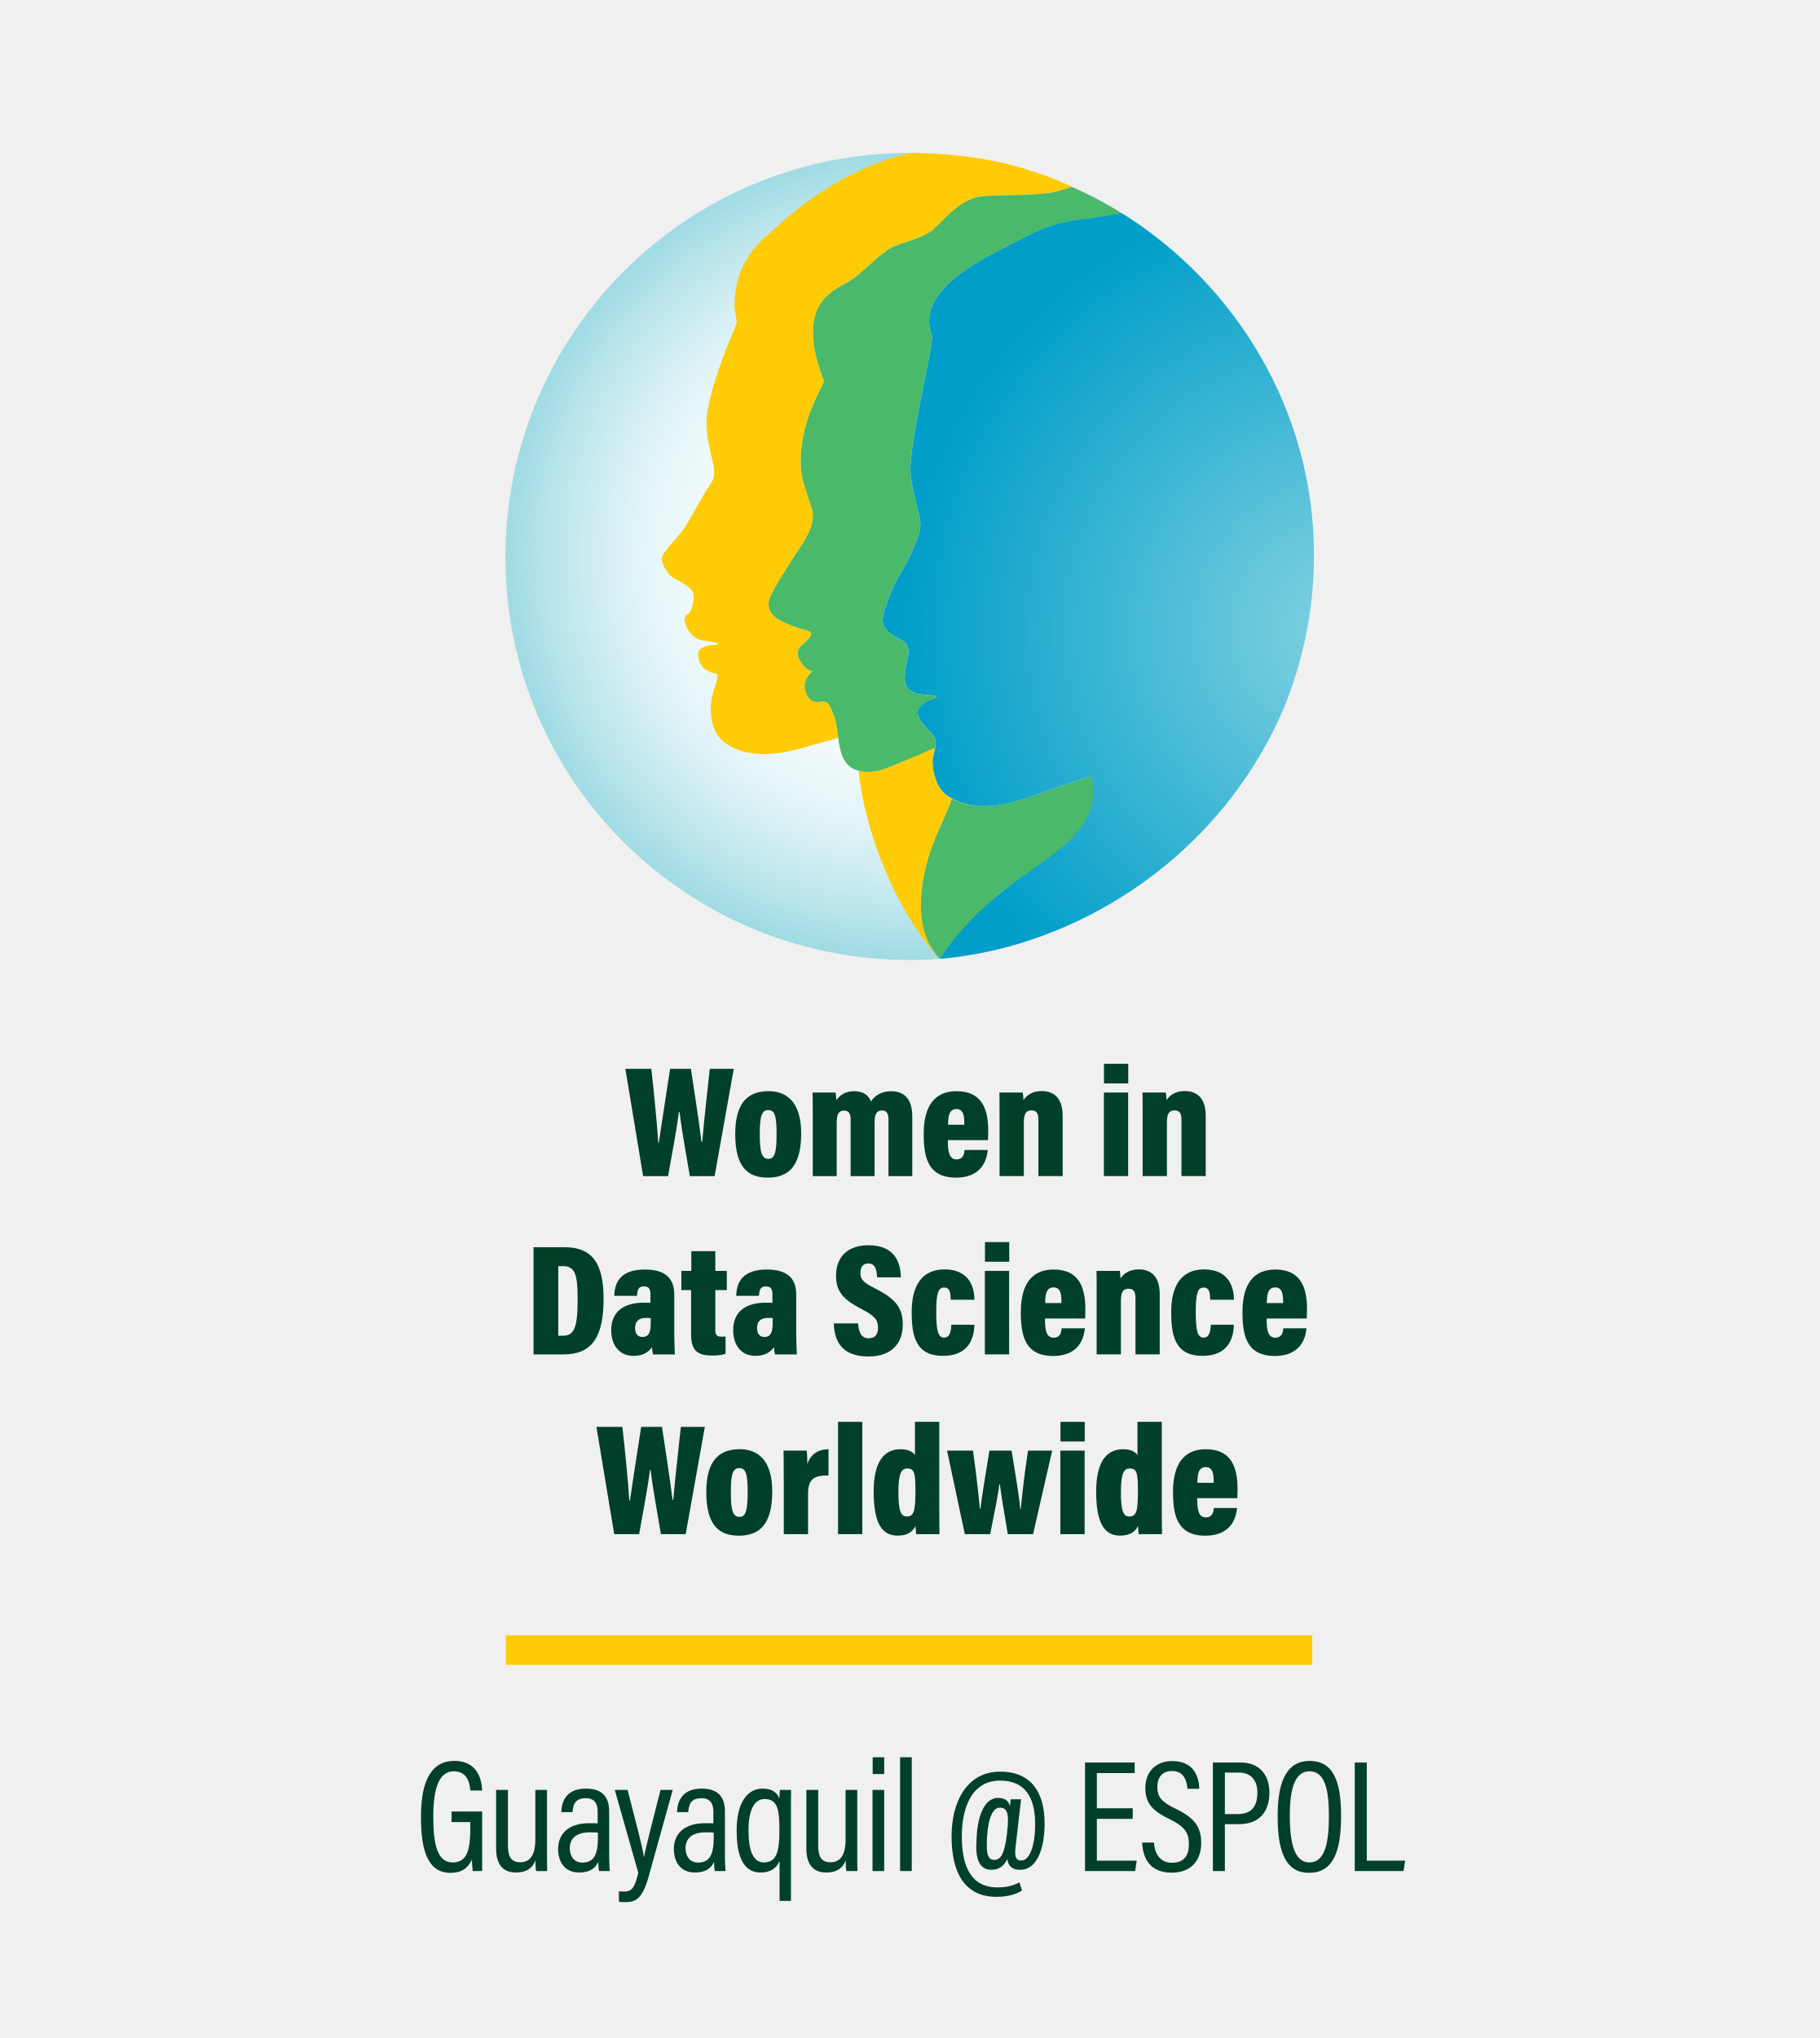
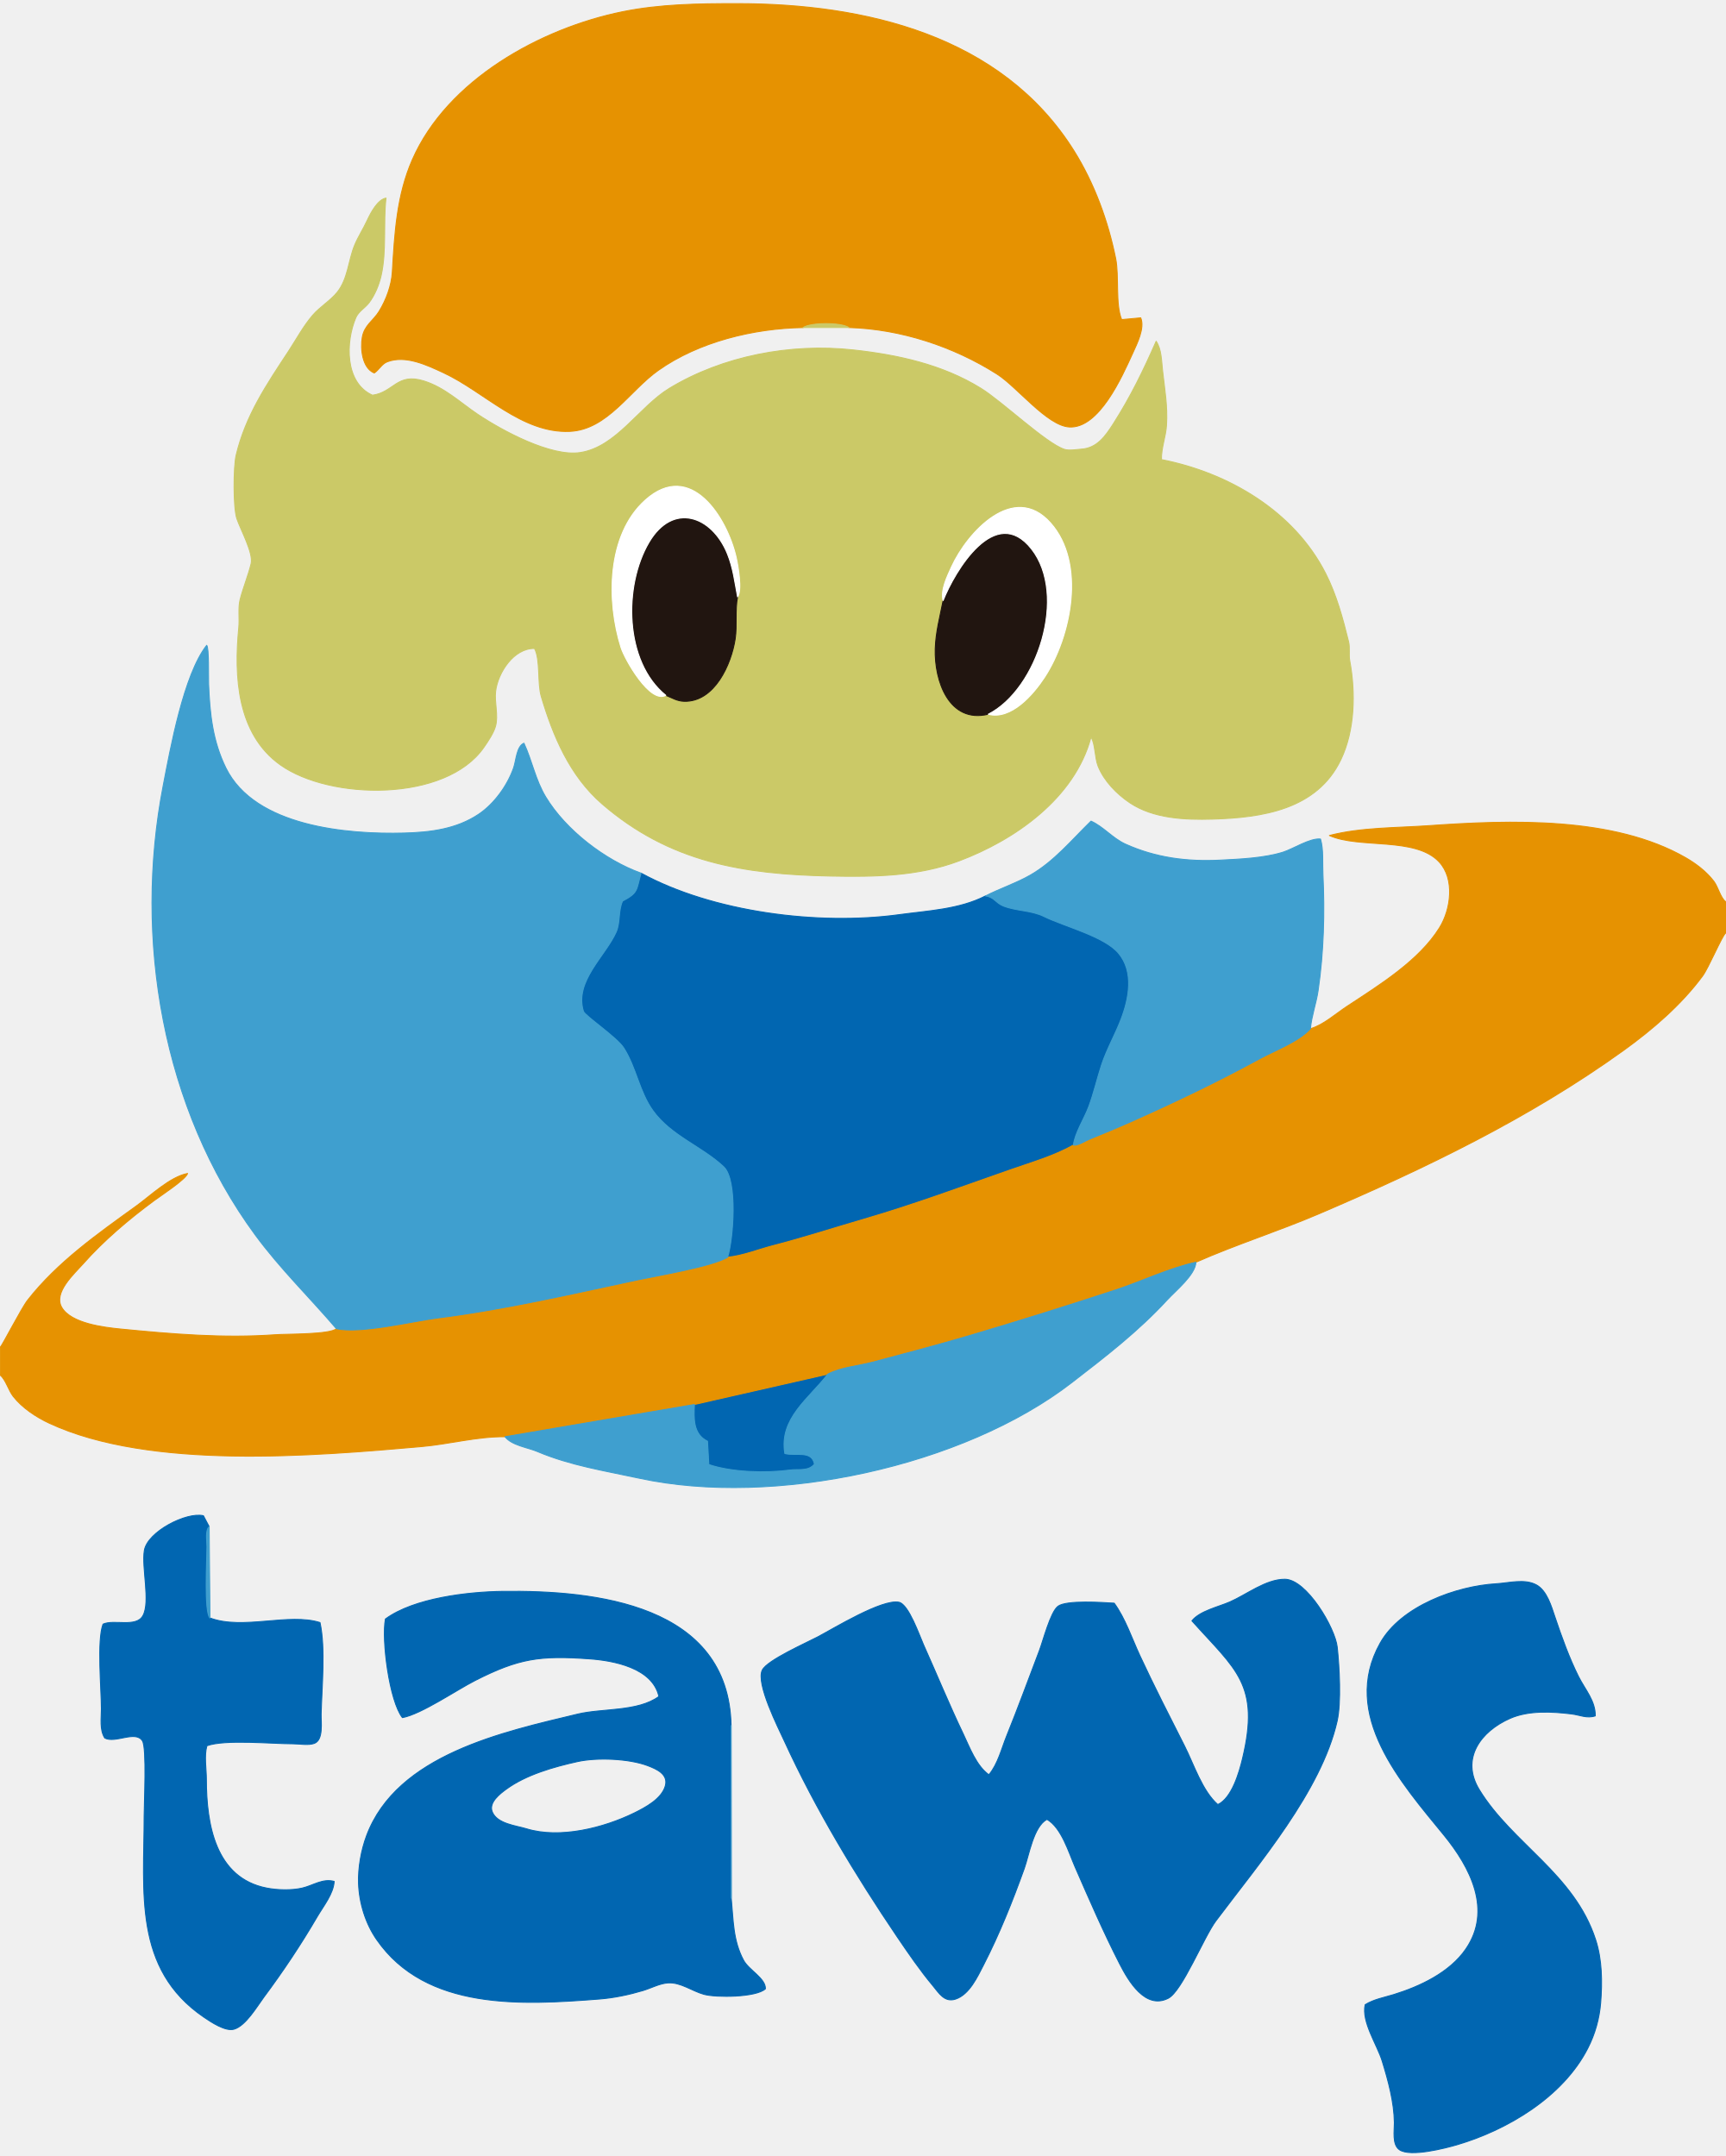
- <svg xmlns="http://www.w3.org/2000/svg" id="Layer_1" viewBox="0 0 500 560" version="1.1">
-   <defs id="defs16">
-     <style id="style1">.cls-1{fill:url(#New_Gradient_Swatch_1);}.cls-1,.cls-2,.cls-3,.cls-4,.cls-5{stroke-width:0px;}.cls-2{fill:url(#radial-gradient);}.cls-3{fill:#4ab969;}.cls-4{fill:#ffcb05;}.cls-5{fill:#004029;}</style>
-     <radialGradient id="New_Gradient_Swatch_1" data-name="New Gradient Swatch 1" cx="249.98" cy="152.91" fx="249.98" fy="152.91" r="110.98" gradientUnits="userSpaceOnUse">
-       <stop offset="0" stop-color="#fff" id="stop1" />
-       <stop offset=".3" stop-color="#fcfefe" id="stop2" />
-       <stop offset=".49" stop-color="#f3fafb" id="stop3" />
-       <stop offset=".65" stop-color="#e5f5f7" id="stop4" />
-       <stop offset=".78" stop-color="#d0edf1" id="stop5" />
-       <stop offset=".91" stop-color="#b6e3ea" id="stop6" />
-       <stop offset=".99" stop-color="#a1dbe4" id="stop7" />
-     </radialGradient>
-     <radialGradient id="radial-gradient" cx="369.93" cy="173.25" fx="369.93" fy="173.25" r="122.83" gradientUnits="userSpaceOnUse">
-       <stop offset="0" stop-color="#fff" id="stop8" />
-       <stop offset="0" stop-color="#fcfefe" id="stop9" />
-       <stop offset="0" stop-color="#f3fafc" id="stop10" />
-       <stop offset="0" stop-color="#e5f5f8" id="stop11" />
-       <stop offset="0" stop-color="#d0eef4" id="stop12" />
-       <stop offset="0" stop-color="#b6e4ed" id="stop13" />
-       <stop offset="0" stop-color="#96d8e6" id="stop14" />
-       <stop offset="0" stop-color="#84d2e2" id="stop15" />
-       <stop offset=".99" stop-color="#009ec9" id="stop16" />
-     </radialGradient>
-   </defs>
-   <rect class="cls-4" x="245.77" y="342.61" width="8.1" height="221.6" transform="translate(703.24 203.59) rotate(90)" id="rect16" />
-   <g id="g42">
-     <path class="cls-5" d="m176.75,323.17l-4.88-29.47h7.13c.63,5.48,1.58,14.98,1.91,20.25h.17c.82-5.76,2.15-14.04,3.08-20.25h5.72c.83,5.39,2.17,14.15,2.91,20.03h.21c.47-5.79,1.6-15.52,2.07-20.03h6.59l-5.26,29.47h-6.81c-.86-5.18-2.1-11.71-2.83-17.61h-.18c-.74,5.81-2.11,12.55-2.97,17.61h-6.87Z" id="path16" />
-     <path class="cls-5" d="m220.19,311.45c0,9.1-3.57,12.14-9.17,12.14s-8.96-2.97-8.96-12.03,3.94-11.73,9.19-11.73,8.94,3.33,8.94,11.61Zm-11.38.07c0,4.94.47,6.91,2.38,6.91,1.81,0,2.24-2.01,2.24-6.9s-.51-6.51-2.28-6.51-2.34,1.59-2.34,6.5Z" id="path17" />
-     <path class="cls-5" d="m223.37,307.31c0-4.51-.02-6.12-.06-7.1h6.33c.09.38.19,1.5.19,2.11,1.12-1.59,2.7-2.48,4.93-2.48,2.64,0,3.95,1.21,4.6,2.8.98-1.4,2.61-2.8,5.57-2.8,3.59,0,5.79,2.19,5.79,6.91v16.42h-6.54v-15.63c0-1.4-.43-2.41-1.77-2.41-1.54,0-2.05,1.11-2.05,3.35v14.69h-6.58v-15.59c0-1.66-.59-2.42-1.78-2.42-1.5,0-2.05.99-2.05,3.39v14.62h-6.58v-15.85Z" id="path18" />
-     <path class="cls-5" d="m260.5,313.29c0,2.99.29,5.28,2.37,5.28,1.86,0,2.14-1.53,2.21-2.58h6.38c-.16,1.54-.84,7.6-8.72,7.6s-8.88-5.83-8.88-12.06c0-7.74,3.1-11.69,9.01-11.69,6.78,0,8.73,4.59,8.73,10.94,0,.78-.03,2.04-.06,2.51h-11.04Zm4.53-4.23c0-2.23-.1-4.31-2.18-4.31s-2.29,2.19-2.29,4.31h4.48Z" id="path19" />
-     <path class="cls-5" d="m274.71,307.42c0-4.73,0-6.02-.04-7.21h6.41c.09.49.17,1.45.19,2.1.72-1.13,2.21-2.51,4.99-2.51,3.89,0,5.79,2.47,5.79,6.85v16.51h-6.67v-15.26c0-1.77-.32-2.78-1.9-2.78-1.42,0-2.1.78-2.1,3.32v14.72h-6.67v-15.75Z" id="path20" />
-     <path class="cls-5" d="m303.38,300.21h6.67v22.95h-6.67v-22.95Zm.03-7.91h6.67v5.4h-6.67v-5.4Z" id="path21" />
-     <path class="cls-5" d="m314.03,307.42c0-4.73,0-6.02-.04-7.21h6.41c.09.49.17,1.45.19,2.1.72-1.13,2.21-2.51,4.99-2.51,3.89,0,5.79,2.47,5.79,6.85v16.51h-6.67v-15.26c0-1.77-.32-2.78-1.9-2.78-1.42,0-2.1.78-2.1,3.32v14.72h-6.67v-15.75Z" id="path22" />
-     <path class="cls-5" d="m146.63,342.7h8.42c7.69,0,10.83,4.37,10.83,14.17,0,10.44-3.1,15.3-11.07,15.3h-8.18v-29.47Zm6.8,24.33h1.26c3.15,0,4.07-2.22,4.07-10.26,0-6.73-.83-8.86-4.03-8.86h-1.3v19.12Z" id="path23" />
-     <path class="cls-5" d="m185.31,366.51c0,1.57.1,4.5.17,5.66h-6.02c-.13-.5-.25-1.41-.26-1.99-1.12,1.54-2.71,2.38-5.12,2.38-4.07,0-6.1-3.14-6.1-7.07,0-5.02,3.38-7.54,8.96-7.54.67,0,1.36,0,1.82.03v-2.23c0-1.24-.18-2.28-1.81-2.28-1.52,0-1.78.96-1.87,2.6h-6.26c.09-4.05,2.06-7.23,8.39-7.23,5.34,0,8.1,2.15,8.1,6.88v10.79Zm-6.47-4.32c-.4-.06-.79-.06-1.26-.06-2.3,0-3.04,1.22-3.04,2.78,0,1.33.55,2.46,1.99,2.46,1.96,0,2.31-1.52,2.31-4.1v-1.09Z" id="path24" />
-     <path class="cls-5" d="m187.26,349.21h2.74v-5.42h6.59v5.42h3.16v5.27h-3.16v10.98c0,1.22.28,1.83,1.74,1.83.42,0,.68,0,1.07-.07v4.77c-1.16.44-2.81.48-3.71.48-4.32,0-5.75-1.64-5.75-5.86v-12.13h-2.68v-5.27Z" id="path25" />
-     <path class="cls-5" d="m218.83,366.51c0,1.57.1,4.5.17,5.66h-6.02c-.13-.5-.25-1.41-.26-1.99-1.12,1.54-2.71,2.38-5.12,2.38-4.07,0-6.1-3.14-6.1-7.07,0-5.02,3.38-7.54,8.96-7.54.67,0,1.36,0,1.82.03v-2.23c0-1.24-.18-2.28-1.81-2.28-1.52,0-1.78.96-1.87,2.6h-6.26c.09-4.05,2.06-7.23,8.39-7.23,5.34,0,8.1,2.15,8.1,6.88v10.79Zm-6.47-4.32c-.4-.06-.79-.06-1.26-.06-2.3,0-3.04,1.22-3.04,2.78,0,1.33.55,2.46,1.99,2.46,1.96,0,2.31-1.52,2.31-4.1v-1.09Z" id="path26" />
-     <path class="cls-5" d="m235.83,363.64c.17,2.42.86,4.09,2.88,4.09s2.6-1.32,2.6-3c0-2.04-1.03-3.24-4.49-5.01-5.12-2.64-7.05-4.87-7.05-9.2,0-5.04,3.08-8.35,8.92-8.35,6.87,0,8.83,4.29,8.89,8.82h-6.52c-.11-2.05-.49-3.82-2.41-3.82-1.51,0-2.18.98-2.18,2.62s.66,2.56,3.86,4.16c5.46,2.75,7.78,5.08,7.78,10.03s-2.85,8.75-9.46,8.75c-7.17,0-9.35-4.08-9.5-9.09h6.68Z" id="path27" />
-     <path class="cls-5" d="m267.8,364.01c-.09,3.25-1.23,8.55-8.61,8.55s-8.63-5.15-8.63-12.03,2.53-11.72,9-11.72c7.54,0,8.22,5.91,8.25,8.34h-6.53c-.03-1.72-.13-3.36-1.8-3.36s-2.17,1.68-2.17,6.72.46,7.03,2.12,7.03,1.93-1.67,2.03-3.53h6.33Z" id="path28" />
-     <path class="cls-5" d="m270.67,349.21h6.67v22.95h-6.67v-22.95Zm.03-7.91h6.67v5.4h-6.67v-5.4Z" id="path29" />
-     <path class="cls-5" d="m287.19,362.29c0,2.99.29,5.28,2.37,5.28,1.86,0,2.14-1.54,2.21-2.58h6.38c-.16,1.54-.84,7.6-8.72,7.6s-8.88-5.83-8.88-12.06c0-7.74,3.1-11.69,9.01-11.69,6.78,0,8.73,4.59,8.73,10.94,0,.78-.03,2.04-.06,2.51h-11.04Zm4.53-4.23c0-2.23-.1-4.31-2.18-4.31s-2.29,2.19-2.29,4.31h4.48Z" id="path30" />
-     <path class="cls-5" d="m301.39,356.42c0-4.73,0-6.02-.04-7.21h6.41c.09.49.17,1.45.19,2.1.72-1.13,2.21-2.51,4.99-2.51,3.89,0,5.79,2.47,5.79,6.85v16.51h-6.67v-15.26c0-1.77-.32-2.78-1.9-2.78-1.42,0-2.1.78-2.1,3.32v14.72h-6.67v-15.75Z" id="path31" />
-     <path class="cls-5" d="m339.11,364.01c-.09,3.25-1.23,8.55-8.6,8.55s-8.63-5.15-8.63-12.03,2.53-11.72,9-11.72c7.55,0,8.22,5.91,8.25,8.34h-6.53c-.03-1.72-.13-3.36-1.8-3.36s-2.17,1.68-2.17,6.72.46,7.03,2.12,7.03,1.92-1.67,2.03-3.53h6.33Z" id="path32" />
-     <path class="cls-5" d="m348.11,362.29c0,2.99.29,5.28,2.37,5.28,1.86,0,2.14-1.54,2.21-2.58h6.38c-.16,1.54-.84,7.6-8.72,7.6s-8.88-5.83-8.88-12.06c0-7.74,3.1-11.69,9.01-11.69,6.78,0,8.73,4.59,8.73,10.94,0,.78-.03,2.04-.06,2.51h-11.04Zm4.53-4.23c0-2.23-.1-4.31-2.18-4.31s-2.3,2.19-2.3,4.31h4.48Z" id="path33" />
-     <path class="cls-5" d="m168.8,421.55l-4.88-29.47h7.13c.63,5.48,1.58,14.98,1.91,20.24h.17c.82-5.76,2.15-14.04,3.08-20.24h5.72c.83,5.39,2.17,14.15,2.91,20.03h.21c.47-5.79,1.6-15.52,2.07-20.03h6.59l-5.26,29.47h-6.81c-.86-5.18-2.1-11.71-2.83-17.61h-.18c-.74,5.81-2.11,12.55-2.97,17.61h-6.87Z" id="path34" />
-     <path class="cls-5" d="m212.24,409.83c0,9.1-3.57,12.14-9.17,12.14s-8.96-2.97-8.96-12.03,3.94-11.73,9.19-11.73,8.94,3.33,8.94,11.61Zm-11.38.07c0,4.93.47,6.91,2.38,6.91,1.81,0,2.24-2.01,2.24-6.9s-.51-6.51-2.28-6.51-2.34,1.59-2.34,6.5Z" id="path35" />
-     <path class="cls-5" d="m215.4,406.4c0-3.89-.02-6.25-.06-7.8h6.38c.06.52.15,1.68.15,3.73.78-2.5,2.78-4.12,5.83-4.1v7.21c-3.91-.08-5.62.92-5.62,4.99v11.13h-6.67v-15.15Z" id="path36" />
-     <path class="cls-5" d="m230.32,421.55v-30.86h6.67v30.86h-6.67Z" id="path37" />
-     <path class="cls-5" d="m258.14,390.69v24.03c0,3.13.03,5.63.07,6.83h-6.41c-.1-.6-.17-1.64-.19-2.25-.84,1.7-2.31,2.65-4.96,2.65-4.4,0-6.54-3.63-6.54-12.1,0-7.65,2.5-11.63,7.39-11.63,2.26,0,3.49.81,3.96,1.64v-9.17h6.67Zm-11.23,19.26c0,5.13.62,6.75,2.3,6.75,1.98,0,2.38-1.52,2.38-6.91,0-4.93-.26-6.28-2.21-6.28-1.56,0-2.47,1.1-2.47,6.44Z" id="path38" />
-     <path class="cls-5" d="m267.42,398.6c1.11,8.1,1.65,13.49,1.88,15.97h.16c.33-3.15,1.14-7.77,2.46-15.97h6.1c1.08,6.62,2.09,12.68,2.37,15.99h.14c.27-2.36.69-7.33,2-15.99h6.64l-5.25,22.95h-6.95c-.97-5.72-1.76-10.5-2.18-13.68h-.14c-.35,3.02-1.43,8.19-2.52,13.68h-6.97l-4.88-22.95h7.13Z" id="path39" />
-     <path class="cls-5" d="m291.42,398.6h6.67v22.95h-6.67v-22.95Zm.03-7.91h6.67v5.4h-6.67v-5.4Z" id="path40" />
-     <path class="cls-5" d="m319.29,390.69v24.03c0,3.13.03,5.63.07,6.83h-6.41c-.1-.6-.17-1.64-.19-2.25-.84,1.7-2.31,2.65-4.96,2.65-4.4,0-6.54-3.63-6.54-12.1,0-7.65,2.5-11.63,7.39-11.63,2.26,0,3.49.81,3.96,1.64v-9.17h6.67Zm-11.23,19.26c0,5.13.62,6.75,2.3,6.75,1.98,0,2.38-1.52,2.38-6.91,0-4.93-.26-6.28-2.21-6.28-1.56,0-2.47,1.1-2.47,6.44Z" id="path41" />
-     <path class="cls-5" d="m329.02,411.67c0,2.99.29,5.28,2.37,5.28,1.86,0,2.14-1.54,2.21-2.58h6.38c-.16,1.54-.84,7.6-8.72,7.6s-8.88-5.83-8.88-12.06c0-7.74,3.1-11.69,9.01-11.69,6.78,0,8.73,4.59,8.73,10.94,0,.78-.03,2.04-.06,2.51h-11.04Zm4.53-4.23c0-2.23-.1-4.31-2.18-4.31s-2.29,2.19-2.29,4.31h4.48Z" id="path42" />
-   </g>
-   <g id="g48">
-     <path class="cls-1" d="m361.05,153.1c0,61.34-53.21,110.69-111.07,110.69-61.34,0-111.07-49.35-111.07-110.69s49.73-111.07,111.07-111.07,111.07,49.73,111.07,111.07Z" id="path43" />
-     <path class="cls-3" d="m300.18,213.09l-19.1,6.56c-5,1.66-11.24,2.69-16.51,1.04-1.15-.36-1.94-.66-2.97-1.29-1.34,4.04-4.41,9.71-6.22,15.35-2.06,6.44-4.01,18.06.13,24.93,1.11,2.01,2.73,3.79,2.73,3.79-.01.01,8.41-12.05,18.98-19.86,10.3-7.61,26.91-15.65,22.95-30.52Z" id="path44" />
-     <path class="cls-4" d="m261.6,219.39c-.42-.26-.8-.44-1.21-.74-2.95-2.18-3.98-6.04-4.07-9.23-.04-1.38.45-2.65.67-4-2.47,1-4.64,2.09-7.39,3.2-4.63,1.87-8.93,4.31-13.61,3.12,1.1,13.3,8.58,36.7,22.26,51.72-10.46-11.31-2.06-30.98-1.05-33.64,1.07-2.82,3.06-6.39,4.4-10.44Z" id="path45" />
-     <path class="cls-4" d="m286.12,47.88c-11.89-4.37-24.19-5.75-36.15-5.84-14.45,3.6-26.62,10.97-38.18,21.78-4.91,3.94-8.57,9.11-9.6,15.89-.24,1.55-.36,3.11-.33,4.67.02,1.14.88,3.94.46,4.9l-.25.56c-1.13,2.61-5.95,13.98-7.46,22.2-.34,1.86-.51,3.56-.43,4.95.47,8.43,3.56,12.36,1.3,15.65-2.87,4.19-4.96,8.85-7.82,13.03-1.27,1.87-2.96,3.33-4.3,5.14-.56.75-1.42,1.79-1.45,2.77-.05,1.37,1.53,4.34,3.34,5.32,1.53.83,3.18,1.62,4.47,2.82,1.08,1.01,1.04,2.47.76,3.81-.25,1.21-.53,2.82-1.75,3.43-1.15.58-.5,3.17,1.12,5.16.7.86,1.68,1.47,2.75,1.76.38.1,5.1.64,4.88,1.18-.07.18-5.8-.2-5.6,2.86.2,3.07,1.98,4.66,5.02,5.22.76.14-.32,3.29-.44,3.64-.64,1.82-1.06,3.72-1.12,5.64-.1,3.13.69,6.85,3.12,9.02,5.41,4.83,14,4.2,20.51,2.48l11.42-3.15c-.04-.34-.09-.69-.13-1.02-.13-1.02-.25-2-.43-2.84-.35-1.64-.94-3.3-1.71-4.81-.99-1.94-1.93-1.27-3.41-1.23-1.63.04-2.59-1-3.14-2.32-1.12-2.7.02-4.6,1.78-6.12-.77-.18-1.52-.48-2.2-1.21-1.06-1.15-2.12-2.67-1.84-4.32.25-1.45,1.76-2.04,2.75-3.19,1.47-1.7,1.02-2.3-1.18-2.77-.94-.2-2.83-.89-4-1.33-3.44-1.31-7.15-3.57-5.09-7.86,1.28-2.67,2.9-5.31,4.53-7.8,1.16-1.76,2.03-3.34,3.42-5.38,2.1-3.09,4.56-7.2,3.35-10.91-.85-2.6-1.75-5.17-2.45-7.83-1.38-5.26-.15-12.56,1.67-17.7.76-2.14,2.28-5.6,4.17-9.34-.81-2.1-1.43-4.03-1.9-5.8-4.14-15.62,4.03-19.02,8.4-21.49,3.45-1.94,6.66-5.76,10.64-8.65,2.93-2.13,7.9-2.66,11.85-5.07,2.88-1.76,6.36-7.54,12.43-9.46,3.6-1.14,11.85-.25,20.61-1.34,1.8-.22,4.38-1.01,6.1-1.64-2.37-1.21-5.74-2.48-8.48-3.49Z" id="path46" />
-     <path class="cls-3" d="m224.58,99.01c.47,1.77,1.09,3.69,1.9,5.8-1.89,3.74-3.41,7.2-4.17,9.34-1.81,5.13-3.04,12.44-1.67,17.7.69,2.65,1.6,5.22,2.45,7.83,1.21,3.71-1.24,7.82-3.35,10.91-1.38,2.04-2.26,3.62-3.42,5.38-1.63,2.49-3.25,5.13-4.53,7.8-2.06,4.28,1.66,6.55,5.09,7.86,1.17.44,3.06,1.13,4,1.33,2.2.47,2.64,1.07,1.18,2.77-.98,1.14-2.5,1.73-2.75,3.19-.28,1.65.77,3.17,1.84,4.32.68.73,1.43,1.03,2.2,1.21-1.76,1.52-2.91,3.42-1.78,6.12.55,1.32,1.51,2.36,3.14,2.32,1.48-.04,2.43-.71,3.41,1.23.77,1.51,1.35,3.17,1.71,4.81.18.84.3,1.82.43,2.84.04.33.08.68.13,1.02.44,3.41,1.15,7.11,4.33,8.54.31.14.61.2.92.3,4.89,1.62,9.44-1.29,13.96-2.99,2.57-.97,4.98-2.21,7.39-3.2,0-.03.01-.05.02-.08.06-.4.11-.81.1-1.21,0-.18.03-.35,0-.53-.37-2.54-4.48-4.38-4.88-7.48-.4-3.11,5.12-4.33,5.18-4.52.18-.57-4.66-.82-5.05-.9-1.11-.23-2.14-.79-2.91-1.62-1.77-1.93-.07-7.54.11-8.79.2-1.38.14-2.87-1.01-3.83-1.39-1.14-6.26-2.51-5.97-6.49.17-2.32,2.94-9.07,4.12-11.06,2.64-4.44,4.04-6.87,5.89-12.44,1.28-3.86-1.3-7.3-2.31-15.85-.68-5.74,3.32-23.21,5.08-32.55.6-3.18.94-5.42.74-5.93-4.08-10.53,9.25-18.69,18.77-23.47,10.81-5.43,12.91-7.48,24.93-8.73.13-.01,3.65-.51,5.17-.79,1.37-.25,1.98-.36,3.32-.56-4.43-2.78-8.87-5.09-13.69-7.23-.47.18-4.3,1.42-6.1,1.64-8.77,1.09-17.01.2-20.61,1.34-6.06,1.92-9.55,7.71-12.43,9.46-3.95,2.41-8.91,2.94-11.85,5.07-3.98,2.88-7.19,6.7-10.64,8.65-4.37,2.46-12.53,5.87-8.4,21.49" id="path47" />
-     <path class="cls-2" d="m308.3,58.59c-1.34.2-8.36,1.33-8.49,1.35-12.02,1.25-14.12,3.3-24.93,8.73-9.52,4.78-22.85,12.94-18.77,23.47.2.51-.14,2.75-.74,5.93-1.76,9.34-5.76,26.8-5.08,32.55,1.01,8.56,3.59,11.99,2.31,15.85-1.85,5.57-3.25,8-5.89,12.44-1.18,1.98-3.95,8.74-4.12,11.06-.29,3.98,4.58,5.35,5.97,6.49,1.16.96,1.22,2.45,1.01,3.83-.18,1.25-1.88,6.86-.11,8.79.77.83,1.8,1.39,2.91,1.62.39.08,5.23.33,5.05.9-.06.19-5.58,1.41-5.18,4.52.39,3.11,4.51,4.94,4.88,7.48.03.18,0,.35,0,.53,0,.41-.03.81-.1,1.21,0,.03-.01.05-.02.08-.22,1.33-.71,2.65-.67,4,.09,3.19,1.13,6.93,3.74,8.99.4.31.84.53,1.26.79.99.61,2.05,1.08,3.16,1.43,5.29,1.71,11.6.68,16.64-.99l18.74-6.44c3.95,14.87-12.56,22.44-22.6,30.39-8.99,6.74-15.34,14.3-19,19.86,6.65-.48,14.54-2.03,21.37-4.06,32.78-9.78,59.82-33.52,73.13-64.67,5.37-13.02,8.35-27.29,8.35-42.26,0-39.63-21.53-74.28-52.8-93.88Z" id="path48" />
-   </g>
-   <g id="g49" fill="#004029" fill-rule="nonzero" font-variation-settings="'wght' 400, 'wdth' 67, 'slnt' 0" font-family="Acumin Variable Concept" font-stretch="condensed" line-height="49" letter-spacing="-1.0" font-size="44" font-weight="400">
-     <g id="Group">
-       <path d="m 132.508,497.764 h -8.404 v 2.904 h 5.148 v 1.54 c 0,6.204 -0.88,9.548 -4.884,9.548 -4.18,0 -5.28,-5.016 -5.28,-12.364 v -0.396 c 0,-7.436 1.496,-12.276 5.632,-12.276 4.18,0 4.444,4.18 4.532,5.236 V 492 h 3.256 v -0.044 c -0.088,-1.848 -0.572,-8.096 -7.656,-8.096 -6.028,0 -9.152,5.06 -9.152,15.18 v 0.44 c 0,8.536 1.672,15.136 8.096,15.136 3.432,0 4.928,-1.584 5.896,-3.652 0.044,1.452 0.132,2.376 0.22,3.168 h 2.596 z m 17.828,-5.94 h -3.212 v 13.596 c 0,4.796 -1.76,6.292 -4.18,6.292 -2.552,0 -3.344,-1.716 -3.344,-4.576 v -15.312 h -3.256 v 16.104 c 0,5.588 2.992,6.6 5.544,6.6 2.64,0 4.488,-1.144 5.28,-3.344 0,1.452 0.044,2.332 0.176,2.948 h 3.036 c -0.044,-1.056 -0.044,-3.256 -0.044,-6.072 z m 17.082,5.852 c 0,-4.092 -2.068,-6.204 -6.38,-6.204 -5.192,0 -6.688,3.256 -6.776,6.468 v 0 h 3.08 v 0 c 0.132,-1.54 0.352,-3.828 3.608,-3.828 2.992,0 3.3,2.156 3.3,3.916 v 2.992 c -0.66,-0.044 -1.276,-0.044 -2.288,-0.044 -5.808,0 -8.58,2.992 -8.58,7.128 v 0 c 0,3.124 1.54,6.424 5.808,6.424 2.728,0 4.4,-1.056 5.236,-2.904 0,0.836 0.088,2.024 0.22,2.508 h 2.948 c -0.088,-0.66 -0.176,-2.508 -0.176,-3.916 z m -3.08,7.172 c 0,4.664 -1.056,6.952 -4.312,6.952 -2.332,0 -3.432,-1.892 -3.432,-3.916 v -0.044 c 0,-2.508 1.628,-4.356 5.544,-4.356 1.056,0 1.628,0 2.2,0.088 z m 4.617,-13.024 6.468,22.792 c -0.88,3.608 -1.54,5.148 -3.828,5.148 -0.484,0 -1.188,-0.044 -1.496,-0.088 v 2.86 c 0.44,0.088 1.144,0.132 1.628,0.132 3.124,0 4.84,-0.88 6.644,-7.392 0,0 6.512,-23.452 6.512,-23.452 h -3.344 c -2.068,8.184 -4.092,15.84 -4.532,18.436 h -0.044 c -0.264,-2.376 -2.112,-9.108 -4.488,-18.436 h -3.52 z m 30.276,5.852 c 0,-4.092 -2.068,-6.204 -6.38,-6.204 -5.192,0 -6.688,3.256 -6.776,6.468 v 0 h 3.08 v 0 c 0.132,-1.54 0.352,-3.828 3.608,-3.828 2.992,0 3.3,2.156 3.3,3.916 v 2.992 c -0.66,-0.044 -1.276,-0.044 -2.288,-0.044 -5.808,0 -8.58,2.992 -8.58,7.128 v 0 c 0,3.124 1.54,6.424 5.808,6.424 2.728,0 4.4,-1.056 5.236,-2.904 0,0.836 0.088,2.024 0.22,2.508 h 2.948 c -0.088,-0.66 -0.176,-2.508 -0.176,-3.916 z m -3.08,7.172 c 0,4.664 -1.056,6.952 -4.312,6.952 -2.332,0 -3.432,-1.892 -3.432,-3.916 v -0.044 c 0,-2.508 1.628,-4.356 5.544,-4.356 1.056,0 1.628,0 2.2,0.088 z m 18.1,17.468 h 3.124 v -23.892 c 0,-3.168 0,-4.972 0.044,-6.6 h -3.08 c -0.044,0.44 -0.132,1.232 -0.132,2.42 -0.484,-1.408 -1.716,-2.772 -4.62,-2.772 -4.356,0 -7.128,4.092 -7.128,11.396 v 0.22 c 0,8.008 2.42,11.44 6.556,11.44 2.86,0 4.4,-1.232 5.236,-3.168 z m -4.136,-27.984 c 3.652,0 4.092,3.08 4.092,8.492 V 503 c 0,5.632 -0.704,8.756 -4.268,8.756 -2.992,0 -4.224,-3.388 -4.224,-8.624 v -0.22 c 0,-5.588 1.628,-8.58 4.4,-8.58 z m 25.488,-2.508 h -3.212 v 13.596 c 0,4.796 -1.76,6.292 -4.18,6.292 -2.552,0 -3.344,-1.716 -3.344,-4.576 v -15.312 h -3.256 v 16.104 c 0,5.588 2.992,6.6 5.544,6.6 2.64,0 4.488,-1.144 5.28,-3.344 0,1.452 0.044,2.332 0.176,2.948 h 3.036 c -0.044,-1.056 -0.044,-3.256 -0.044,-6.072 z m 4.192,22.308 h 3.212 v -22.308 h -3.212 z m 0.044,-26.664 h 3.168 v -4.62 h -3.168 z m 10.743,26.664 v -31.284 h -3.212 v 31.284 z m 29.596,3.124 c -1.936,0.968 -3.74,1.364 -6.028,1.364 -8.096,0 -9.812,-7.172 -9.812,-14.036 v -0.044 c 0,-7.568 2.596,-15.268 10.516,-15.268 6.732,0 9.636,4.4 9.636,11.924 v 0.044 c 0,5.676 -1.408,9.988 -3.828,9.988 -1.452,0 -1.848,-1.056 -1.584,-3.432 l 1.54,-13.376 h -2.86 l -0.176,1.892 c -0.264,-1.144 -1.1,-2.288 -3.256,-2.288 -3.784,0 -5.984,4.972 -5.984,13.068 l -0.044,0.176 c 0,4.796 1.628,6.512 4.18,6.512 1.892,0 3.388,-0.88 4.356,-2.948 0.308,2.2 1.628,2.948 3.52,2.948 4.884,0 6.732,-6.292 6.732,-12.716 v -0.044 c 0,-8.932 -4.048,-14.212 -12.188,-14.212 -9.372,0 -13.376,8.58 -13.376,17.732 v 0.044 c 0,9.372 3.168,16.632 12.364,16.632 2.64,0 5.236,-0.572 6.996,-1.76 z m -5.368,-20.548 c 2.156,0 2.552,1.936 1.98,6.732 v 0.132 c -0.704,5.852 -1.672,7.48 -3.608,7.48 -1.452,0 -2.024,-1.364 -1.98,-3.916 v -0.22 c 0,-2.64 0.352,-10.208 3.608,-10.208 z m 36.5,0.176 h -9.856 v -9.68 h 10.384 V 484.3 h -13.64 v 29.832 h 13.772 l 0.44,-2.86 h -10.956 v -11.484 h 9.856 z m 2.584,9.416 v 0.044 c 0.22,4.312 2.156,8.228 8.096,8.228 5.5,0 8.14,-3.476 8.14,-8.184 0,-4.444 -1.892,-6.908 -7.084,-9.416 -3.74,-1.804 -4.972,-3.124 -4.972,-5.984 0,-2.42 1.188,-4.356 4.048,-4.356 3.652,0 4.092,3.388 4.224,4.884 v 0 h 3.256 v 0 c -0.088,-3.52 -1.672,-7.612 -7.392,-7.612 -4.84,0 -7.436,3.256 -7.436,7.348 0,4.356 2.068,6.38 6.688,8.624 4.048,1.98 5.28,3.652 5.28,6.82 0,3.432 -1.54,5.148 -4.664,5.148 -3.212,0 -4.708,-2.42 -4.928,-5.5 V 506.3 Z m 19.441,7.832 h 3.3 V 501.24 h 3.872 c 5.5,0 8.36,-3.344 8.36,-8.624 v -0.044 c 0,-5.368 -3.212,-8.272 -7.876,-8.272 h -7.656 z m 3.3,-27.06 h 3.916 c 3.3,0 5.016,2.2 5.016,5.456 v 0.044 c 0,4.004 -1.804,5.896 -5.412,5.896 h -3.52 z m 23.261,-3.212 c -5.808,0 -8.756,4.884 -8.756,14.96 v 0.396 c 0,10.164 2.508,15.4 8.624,15.4 6.38,0 8.8,-5.412 8.8,-15.444 v -0.44 c 0,-9.944 -2.508,-14.872 -8.668,-14.872 z m -0.044,2.86 c 3.652,0 5.368,3.52 5.368,12.056 v 0.44 c 0,8.448 -1.584,12.54 -5.368,12.54 -3.652,0 -5.368,-4.224 -5.368,-12.584 v -0.44 c 0,-8.008 1.76,-12.012 5.368,-12.012 z m 12.481,27.412 h 13.376 l 0.484,-2.86 h -10.56 V 484.3 h -3.3 z" id="Guayaquil @ ESPOL" style="dominant-baseline:middle;text-anchor:middle" aria-label="Guayaquil @ ESPOL" />
-     </g>
-   </g>
+ <svg xmlns="http://www.w3.org/2000/svg" viewBox="0 0 453 566" width="453" height="566">
+   <path d="M168.26 229.22C187.07 239.49 214.79 243.03 236.07 240.11C243.62 239.08 251.78 238.73 258.66 235.21C261 235.51 261.33 237.06 263.39 237.86C266.92 239.22 270.67 238.94 274.07 240.62C279.36 243.22 289.89 245.82 293.59 250.25C297.69 255.15 296.31 262.19 294.22 267.62C292.68 271.63 290.47 275.47 289.12 279.57C287.93 283.2 287.09 286.96 285.75 290.56C284.62 293.59 282.07 297.55 281.75 300.6C276.73 303.44 270.69 305.19 265.22 307.1C252.46 311.57 239.82 316.25 226.84 320.04C218.83 322.37 210.93 324.94 202.86 327.02C198.93 328.04 195.04 329.64 190.97 330.06C192.46 325.51 193.7 309.83 189.94 306.3C184.21 300.93 176.15 298.2 171.38 291.57C167.81 286.62 167.03 280.34 163.74 275.14C161.94 272.29 153.49 266.66 153.13 265.48C150.72 257.6 158.9 251.03 161.73 244.67C162.84 242.18 162.23 239.18 163.4 236.56C167.61 234.32 166.97 233.73 168.26 229.22ZM217.26 360.75C212.4 367.09 204.41 372.36 206 381.58C208.88 382.34 213.06 380.63 213.77 384.36C212.14 386.33 209.66 385.61 207.32 385.92C201.19 386.76 192.07 386.54 186.05 384.48C185.94 382.43 185.82 380.39 185.7 378.35C181.92 376.53 182.07 372.38 182.27 368.71C193.93 366.06 205.59 363.4 217.26 360.75ZM54.9 400.77C53.81 401.93 54.32 404.37 54.32 406.08C54.32 409.27 53.52 423.34 55.12 424.76C63.7 428 75.87 423.35 84 425.96C85.47 432.75 84.47 442.88 84.29 450C84.24 452.03 84.95 456.78 82.49 457.68C80.92 458.25 78.62 457.79 76.96 457.79C71.38 457.79 59.06 456.58 54.31 458.3C53.55 461.04 54.17 464.27 54.17 467.1C54.18 478.85 56.49 493.03 70.01 495.66C72.8 496.21 76.53 496.31 79.3 495.67C82.17 495.01 84.69 493.08 87.71 493.91C87.54 497.14 84.86 500.43 83.24 503.21C78.97 510.52 74.3 517.52 69.24 524.32C67.45 526.74 64.52 531.79 61.46 532.7C59.18 533.39 55.35 530.8 53.54 529.57C34.91 516.89 37.83 496.65 37.83 476.81C37.83 473.63 38.56 458.81 37.38 457C35.55 454.17 30.27 457.76 27.5 456.27C26.11 454.12 26.61 451.09 26.61 448.61C26.61 443.37 25.41 430.71 27.04 426.38C29.85 425.05 35.71 427.36 37.5 424.18C39.55 420.53 37.12 411.47 37.89 407.01C38.73 402.12 48.9 396.88 53.39 397.91C53.89 398.86 54.4 399.81 54.9 400.77ZM274.8 477.62C271.26 479.52 270.12 486.97 268.84 490.54C265.74 499.16 262.35 507.66 258.16 515.83C256.58 518.91 254.44 523.6 250.84 524.8C247.91 525.78 246.45 523.22 244.85 521.29C241.46 517.23 238.47 512.85 235.5 508.48C224.49 492.19 214.11 475 205.92 457.16C204.29 453.61 198.36 441.98 200.07 438.45C201.33 435.84 211.7 431.27 214.6 429.74C218.87 427.49 231.54 419.7 235.96 420.63C238.51 421.16 241.37 429.49 242.41 431.8C245.89 439.56 249.12 447.45 252.8 455.14C254.5 458.71 256.25 463.54 259.55 465.92C261.9 463.13 262.86 459.09 264.2 455.77C267.2 448.36 269.94 440.84 272.79 433.36C273.78 430.78 275.69 423.22 277.68 421.69C279.88 420.01 289.53 420.69 292.45 420.87C295.36 424.87 297.11 430.16 299.19 434.64C302.91 442.66 306.96 450.54 310.93 458.4C313.35 463.18 315.55 470.16 319.64 473.74C323.32 472.03 325.24 465.34 326.11 461.73C330.84 442.15 324.32 438.34 312.84 425.5C314.91 422.91 319.76 421.86 322.78 420.55C327.21 418.62 332.22 414.59 337.21 414.59C342.95 414.59 350.46 427.4 350.99 432.43C351.54 437.56 352.08 446.92 350.96 451.84C346.79 470.21 330.28 489.4 319.15 504.26C315.94 508.55 310.27 522.77 306.62 524.6C300.56 527.66 296.11 519.89 293.93 515.65C289.66 507.32 285.91 498.67 282.16 490.08C280.5 486.28 278.62 479.83 274.8 477.62ZM418.72 450.46C416.49 451.19 414.7 450.22 412.48 449.95C407.33 449.32 401.22 448.98 396.37 451.11C388.66 454.49 383.29 461.68 388.28 469.85C396.9 483.95 413.19 491.94 418.8 509.19C420.52 514.47 420.57 520.3 420.13 525.8C419.79 529.94 418.66 533.98 416.77 537.68C410.27 550.45 395.73 559.12 382.53 563.02C379.32 563.97 370.19 566.32 367.33 564.37C365.34 563.02 366 559.31 365.98 557.24C365.9 551.8 364.37 546.23 362.79 541.09C361.47 536.79 357.3 530.75 358.32 526.27C360.62 524.85 363.28 524.4 365.81 523.62C372.67 521.5 380.52 517.84 384.75 511.65C391.75 501.44 385.86 490.2 379.06 481.85C367.83 468.08 351.72 450.18 362.25 431.36C367.7 421.62 382.3 416.37 392.74 415.77C396.02 415.58 400.16 414.4 403.24 416.06C406.05 417.57 407.21 421.77 408.15 424.54C409.9 429.74 411.86 435.21 414.33 440.15C416.04 443.56 418.75 446.45 418.72 450.46ZM191.89 453C191.9 468.1 191.92 483.2 191.93 498.3C192.49 504.04 192.36 509.37 195.16 514.61C196.56 517.21 200.99 519.35 200.9 522.11C198.48 524.38 187.92 524.43 184.77 523.56C181.68 522.71 178.7 520.38 175.42 520.55C173.17 520.67 170.9 521.93 168.76 522.57C165.21 523.64 161.12 524.5 157.39 524.79C137.02 526.38 111.82 527.87 98.88 509.21C95.93 504.97 94.27 499.56 94.1 494.37C93.97 490.33 94.79 485.73 96.2 481.95C104.16 460.57 132.21 454.67 151.63 449.99C158.12 448.43 167.39 449.42 172.94 445.37C171.28 437.81 160.96 435.92 154.62 435.48C141.75 434.56 136.19 435.34 124.73 441.16C119.76 443.68 110.6 450 105.62 450.92C102.21 446.58 100.11 430.51 101.16 425.03C108.65 419.51 122.88 417.88 131.97 417.77C156.24 417.46 191.26 421.16 191.89 453ZM151.56 462.46C145.35 463.84 138.1 465.89 132.92 469.67C131.2 470.93 128.21 473.19 129.21 475.67C130.49 478.81 135.46 479.26 138.15 480.09C146.95 482.81 158.48 479.87 166.49 475.94C169.37 474.52 173.67 472.25 174.62 468.85C175.49 465.75 172.26 464.38 169.99 463.52C165.07 461.66 156.69 461.33 151.56 462.46Z" fill="#0166b1" fill-rule="evenodd" stroke="#0166b1" stroke-width="0.25" stroke-linejoin="round" />
+   <path d="M222.8 85.98C220.68 84.61 212.9 84.62 210.78 85.99C197.79 86.22 183.43 89.69 172.78 97.23C165.25 102.56 159.41 112.82 149.54 113.25C136.92 113.8 127.15 102.84 116.37 97.84C112.08 95.85 106.45 93.14 101.64 94.98C100.19 95.54 99.46 97.12 98.23 97.92C95.08 96.63 94.55 91.54 95.09 88.52C95.67 85.33 97.96 84.24 99.51 81.73C101.35 78.72 102.76 74.96 102.97 71.42C103.56 61.26 104.12 51.28 108.23 41.91C117.43 20.94 141.9 7.45 163.38 3.08C173.3 1.07 183.33 0.95 193.45 0.95C226.99 0.95 262.9 9.23 281.9 39.6C287.25 48.16 290.85 58.03 292.84 67.89C293.77 72.51 292.72 79.94 294.41 83.9C296.08 83.74 297.75 83.59 299.41 83.44C300.54 86.1 298.42 90.26 297.29 92.76C294.54 98.78 288.49 112.6 280.62 112.09C274.78 111.71 266.95 101.54 261.68 98.2C250.27 90.95 236.43 86.38 222.8 85.98ZM452.92 236.7C452.92 239.45 452.92 242.2 452.92 244.96C451.97 245.72 448.49 254.03 446.88 256.22C441.32 263.76 433.76 270.26 426.19 275.72C401.5 293.51 373.98 306.77 346.17 318.66C335.54 323.21 324.5 326.68 313.9 331.36C306.72 332.96 299.72 336.37 292.73 338.67C279.99 342.85 267.19 346.87 254.33 350.66C245.93 353.13 237.42 355.39 228.94 357.62C225.21 358.6 220.66 358.96 217.26 360.75C205.59 363.4 193.93 366.06 182.27 368.71C165.7 371.53 149.12 374.36 132.55 377.18C125.34 377.08 117.89 379.13 110.69 379.76C82.1 382.29 39.33 385.87 13.01 373.66C9.54 372.05 5.84 369.62 3.46 366.57C2.24 365 1.48 362.16 0.08 361.03C0.08 358.56 0.08 356.1 0.08 353.64C0.61 353.21 5.6 343.42 7.3 341.26C15.13 331.29 25.6 323.94 35.76 316.61C39.55 313.88 44.63 308.94 49.23 308.06C48.82 309.59 42.1 313.96 40.42 315.21C33.81 320.1 27.28 325.61 21.83 331.76C19.49 334.4 13.97 339.31 16.19 343.19C18.64 347.46 27.34 348.47 31.66 348.9C45.22 350.23 58.67 351.37 72.34 350.39C75.21 350.18 86.69 350.37 88.29 348.81C94.72 350.2 108.09 346.87 115.04 345.98C132.59 343.74 149.84 339.74 167.1 336.05C172.59 334.88 186.71 332.54 190.97 330.06C195.04 329.64 198.93 328.04 202.86 327.02C210.93 324.94 218.83 322.37 226.84 320.04C239.82 316.25 252.46 311.57 265.22 307.1C270.69 305.19 276.73 303.44 281.75 300.6C282.82 300.87 284.8 299.53 285.92 299.08C289.84 297.49 293.73 295.87 297.58 294.14C308.76 289.14 319.71 283.9 330.46 278.03C334.58 275.77 340.77 273.53 343.95 270.06C347.32 269.1 350.66 266.08 353.59 264.16C361.91 258.68 372.44 252.23 377.83 243.55C380.83 238.72 381.92 230.72 377.7 226.23C371.48 219.61 356.78 222.86 348.93 219.34C357.17 217.19 366.62 217.35 375.11 216.75C396.29 215.26 423.54 214.26 442.5 225.2C445.23 226.78 447.86 228.8 449.81 231.32C450.97 232.84 451.57 235.67 452.92 236.7Z" fill="#e69201" fill-rule="evenodd" stroke="#e69201" stroke-width="0.25" stroke-linejoin="round" />
+   <path d="M101.32 52C100.56 58.53 101.52 65.87 100.04 72.35C99.49 74.78 98.38 77.48 96.86 79.48C95.84 80.83 94.09 81.76 93.4 83.39C90.7 89.72 90.43 100.48 97.76 103.75C103.39 102.99 104.17 97.79 111.26 100.01C116.73 101.72 120.75 105.64 125.37 108.75C131.74 113.02 144.61 120 152.31 118.8C161.82 117.33 167.78 106.75 175.68 101.95C189.64 93.48 207.44 90.05 223.96 91.86C235.71 93.15 247.36 95.69 257.45 101.93C263.02 105.37 274.5 116.34 279.35 117.95C280.62 118.37 282.5 118 283.82 117.91C287.97 117.64 290.15 114.45 292.19 111.28C296.73 104.17 300.1 97.25 303.46 89.58C304.89 91.71 304.86 94.8 305.15 97.3C305.69 102.17 306.5 106.61 306.18 111.63C305.99 114.68 304.8 117.56 304.85 120.65C322.29 124.05 339.56 134.07 347.93 150.51C350.79 156.11 352.48 162.38 353.98 168.49C354.36 170.06 353.98 171.85 354.28 173.47C355.84 181.89 355.63 191.72 351.93 199.45C345.66 212.55 331.28 214.66 318.26 215.04C311.01 215.26 302.74 214.89 296.59 210.78C293.12 208.46 289.78 205.04 288.22 201.14C287.32 198.9 287.49 195.17 286.36 193.52C282.08 209.58 266.37 220.51 251.71 226.02C240.96 230.06 229.55 230.23 217.95 229.99C195.04 229.52 175.75 226.38 158.03 211.05C149.5 203.67 145.11 193.11 142.06 182.83C141.02 179.35 141.87 173.1 140.29 170.24C134.85 170.14 130.66 176.61 130.09 181.51C129.75 184.43 130.86 187.83 130.06 190.66C129.57 192.43 128.07 194.67 127.01 196.19C117.01 210.62 86.63 210.1 73.57 200.79C62.2 192.68 61.41 177.61 62.67 164.74C62.9 162.41 62.45 159.64 63.02 157.39C63.84 154.2 65.12 151.16 65.9 148.01C66.59 145.23 63.11 139.01 62.15 136.12C61.19 133.2 61.25 122.54 61.98 119.48C64.46 109.09 69.91 101.04 75.72 92.21C77.78 89.06 79.61 85.62 82.09 82.73C83.96 80.56 86.72 78.93 88.5 76.73C91.32 73.24 91.42 68.4 93.06 64.4C93.99 62.14 95.37 60.05 96.4 57.81C97.35 55.77 99.15 52.38 101.32 52ZM222.8 85.98C218.8 85.98 214.79 85.99 210.78 85.99C212.9 84.62 220.68 84.61 222.8 85.98ZM174.76 182.54C176.45 183.21 177.68 184.06 179.58 184.11C187.55 184.32 191.96 174.38 192.97 167.72C193.51 164.11 192.9 160.16 193.59 156.7C194.86 155.03 193.76 148.64 193.22 146.29C190.87 135.98 181.34 120.6 169.4 131.26C159.16 140.4 159.19 157.99 163 169.99C164 173.15 170.64 184.86 174.76 182.54ZM247.54 157.67C246.72 161.88 245.6 165.94 245.47 170.34C245.22 178.74 249.08 189.97 259.39 187.51C265.42 189.08 271.23 182.29 274.17 177.8C281.16 167.13 285.12 147.81 275.73 137.27C266.05 126.4 253.87 139.81 249.77 148.76C248.6 151.32 246.81 154.95 247.54 157.67Z" fill="#cbc967" fill-rule="evenodd" stroke="#cbc967" stroke-width="0.25" stroke-linejoin="round" />
+   <path d="M168.26 229.22C166.97 233.73 167.61 234.32 163.4 236.56C162.23 239.18 162.84 242.18 161.73 244.67C158.9 251.03 150.72 257.6 153.13 265.48C153.49 266.66 161.94 272.29 163.74 275.14C167.03 280.34 167.81 286.62 171.38 291.57C176.15 298.2 184.21 300.93 189.94 306.3C193.7 309.83 192.46 325.51 190.97 330.06C186.71 332.54 172.59 334.88 167.1 336.05C149.84 339.74 132.59 343.74 115.04 345.98C108.09 346.87 94.72 350.2 88.29 348.81C81.2 340.53 73.52 333.06 67.05 324.27C42.61 291.06 35.05 246.44 42.82 206.31C44.71 196.55 48.2 177.11 54.25 169.41C54.89 169.98 54.69 177.83 54.76 179.58C55.07 187.41 55.84 194.6 59.3 201.62C66.9 217.07 91.25 219.09 106.09 218.69C113.02 218.51 119.83 217.65 125.66 213.74C129.74 211 133.18 206.2 134.78 201.64C135.48 199.67 135.56 195.93 137.52 195.1C139.67 199.73 140.54 204.75 143.24 209.22C148.49 217.92 158.8 225.82 168.26 229.22ZM343.95 270.06C340.77 273.53 334.58 275.77 330.46 278.03C319.71 283.9 308.76 289.14 297.58 294.14C293.73 295.87 289.84 297.49 285.92 299.08C284.8 299.53 282.82 300.87 281.75 300.6C282.07 297.55 284.62 293.59 285.75 290.56C287.09 286.96 287.93 283.2 289.12 279.57C290.47 275.47 292.68 271.63 294.22 267.62C296.31 262.19 297.69 255.15 293.59 250.25C289.89 245.82 279.36 243.22 274.07 240.62C270.67 238.94 266.92 239.22 263.39 237.86C261.33 237.06 261 235.51 258.66 235.21C262.29 233.33 266.64 231.9 270.39 229.76C276.66 226.17 281.26 220.54 286.36 215.56C289.61 217.02 292.06 220.09 295.4 221.6C303.32 225.17 311.52 226.25 320.29 225.8C325.53 225.53 331.76 225.27 336.73 223.72C339.44 222.87 343.83 219.97 346.6 220.26C347.43 223.11 347.09 226.51 347.24 229.5C347.73 239.65 347.45 249.97 345.98 260.01C345.49 263.38 344.26 266.66 343.95 270.06ZM313.9 331.36C313.74 334.69 308.59 338.82 306.37 341.24C298.73 349.54 290.18 356.11 281.34 362.94C252.84 385 203.13 395.72 167.78 388.07C158.75 386.12 149.63 384.7 141.09 381.08C138.48 379.97 134.35 379.48 132.55 377.18C149.12 374.36 165.7 371.53 182.27 368.71C182.07 372.38 181.92 376.53 185.7 378.35C185.82 380.39 185.94 382.43 186.05 384.48C192.07 386.54 201.19 386.76 207.32 385.92C209.66 385.61 212.14 386.33 213.77 384.36C213.06 380.63 208.88 382.34 206 381.58C204.41 372.36 212.4 367.09 217.26 360.75C220.66 358.96 225.21 358.6 228.94 357.62C237.42 355.39 245.93 353.13 254.33 350.66C267.19 346.87 279.99 342.85 292.73 338.67C299.72 336.37 306.72 332.96 313.9 331.36ZM54.9 400.77C54.97 408.76 55.05 416.76 55.12 424.76C53.52 423.34 54.32 409.27 54.32 406.08C54.32 404.37 53.81 401.93 54.9 400.77ZM191.89 453C191.9 468.1 191.92 483.2 191.93 498.3C191.92 483.2 191.9 468.1 191.89 453Z" fill="#3f9fcf" fill-rule="evenodd" stroke="#3f9fcf" stroke-width="0.25" stroke-linejoin="round" />
+   <path d="M193.59 156.7C192.9 160.16 193.51 164.11 192.97 167.72C191.96 174.38 187.55 184.32 179.58 184.11C177.68 184.06 176.45 183.21 174.76 182.54C163.81 173.71 163.64 153.74 170.35 142.37C176.59 131.77 186.84 135.33 190.92 145.38C192.43 149.1 192.84 152.79 193.59 156.7ZM259.39 187.51C249.08 189.97 245.22 178.74 245.47 170.34C245.6 165.94 246.72 161.88 247.54 157.67C250.57 150 261.2 132 270.74 144.12C280.21 156.15 272.37 180.89 259.39 187.51Z" fill="#211510" fill-rule="evenodd" stroke="#211510" stroke-width="0.25" stroke-linejoin="round" />
+   <path d="M193.59 156.7C192.84 152.79 192.43 149.1 190.92 145.38C186.84 135.33 176.59 131.77 170.35 142.37C163.64 153.74 163.81 173.71 174.76 182.54C170.64 184.86 164 173.15 163 169.99C159.19 157.99 159.16 140.4 169.4 131.26C181.34 120.6 190.87 135.98 193.22 146.29C193.76 148.64 194.86 155.03 193.59 156.7ZM259.39 187.51C272.37 180.89 280.21 156.15 270.74 144.12C261.2 132 250.57 150 247.54 157.67C246.81 154.95 248.6 151.32 249.77 148.76C253.87 139.81 266.05 126.4 275.73 137.27C285.12 147.81 281.16 167.13 274.17 177.8C271.23 182.29 265.42 189.08 259.39 187.51Z" fill="#ffffff" fill-rule="evenodd" stroke="#ffffff" stroke-width="0.25" stroke-linejoin="round" />
</svg>
